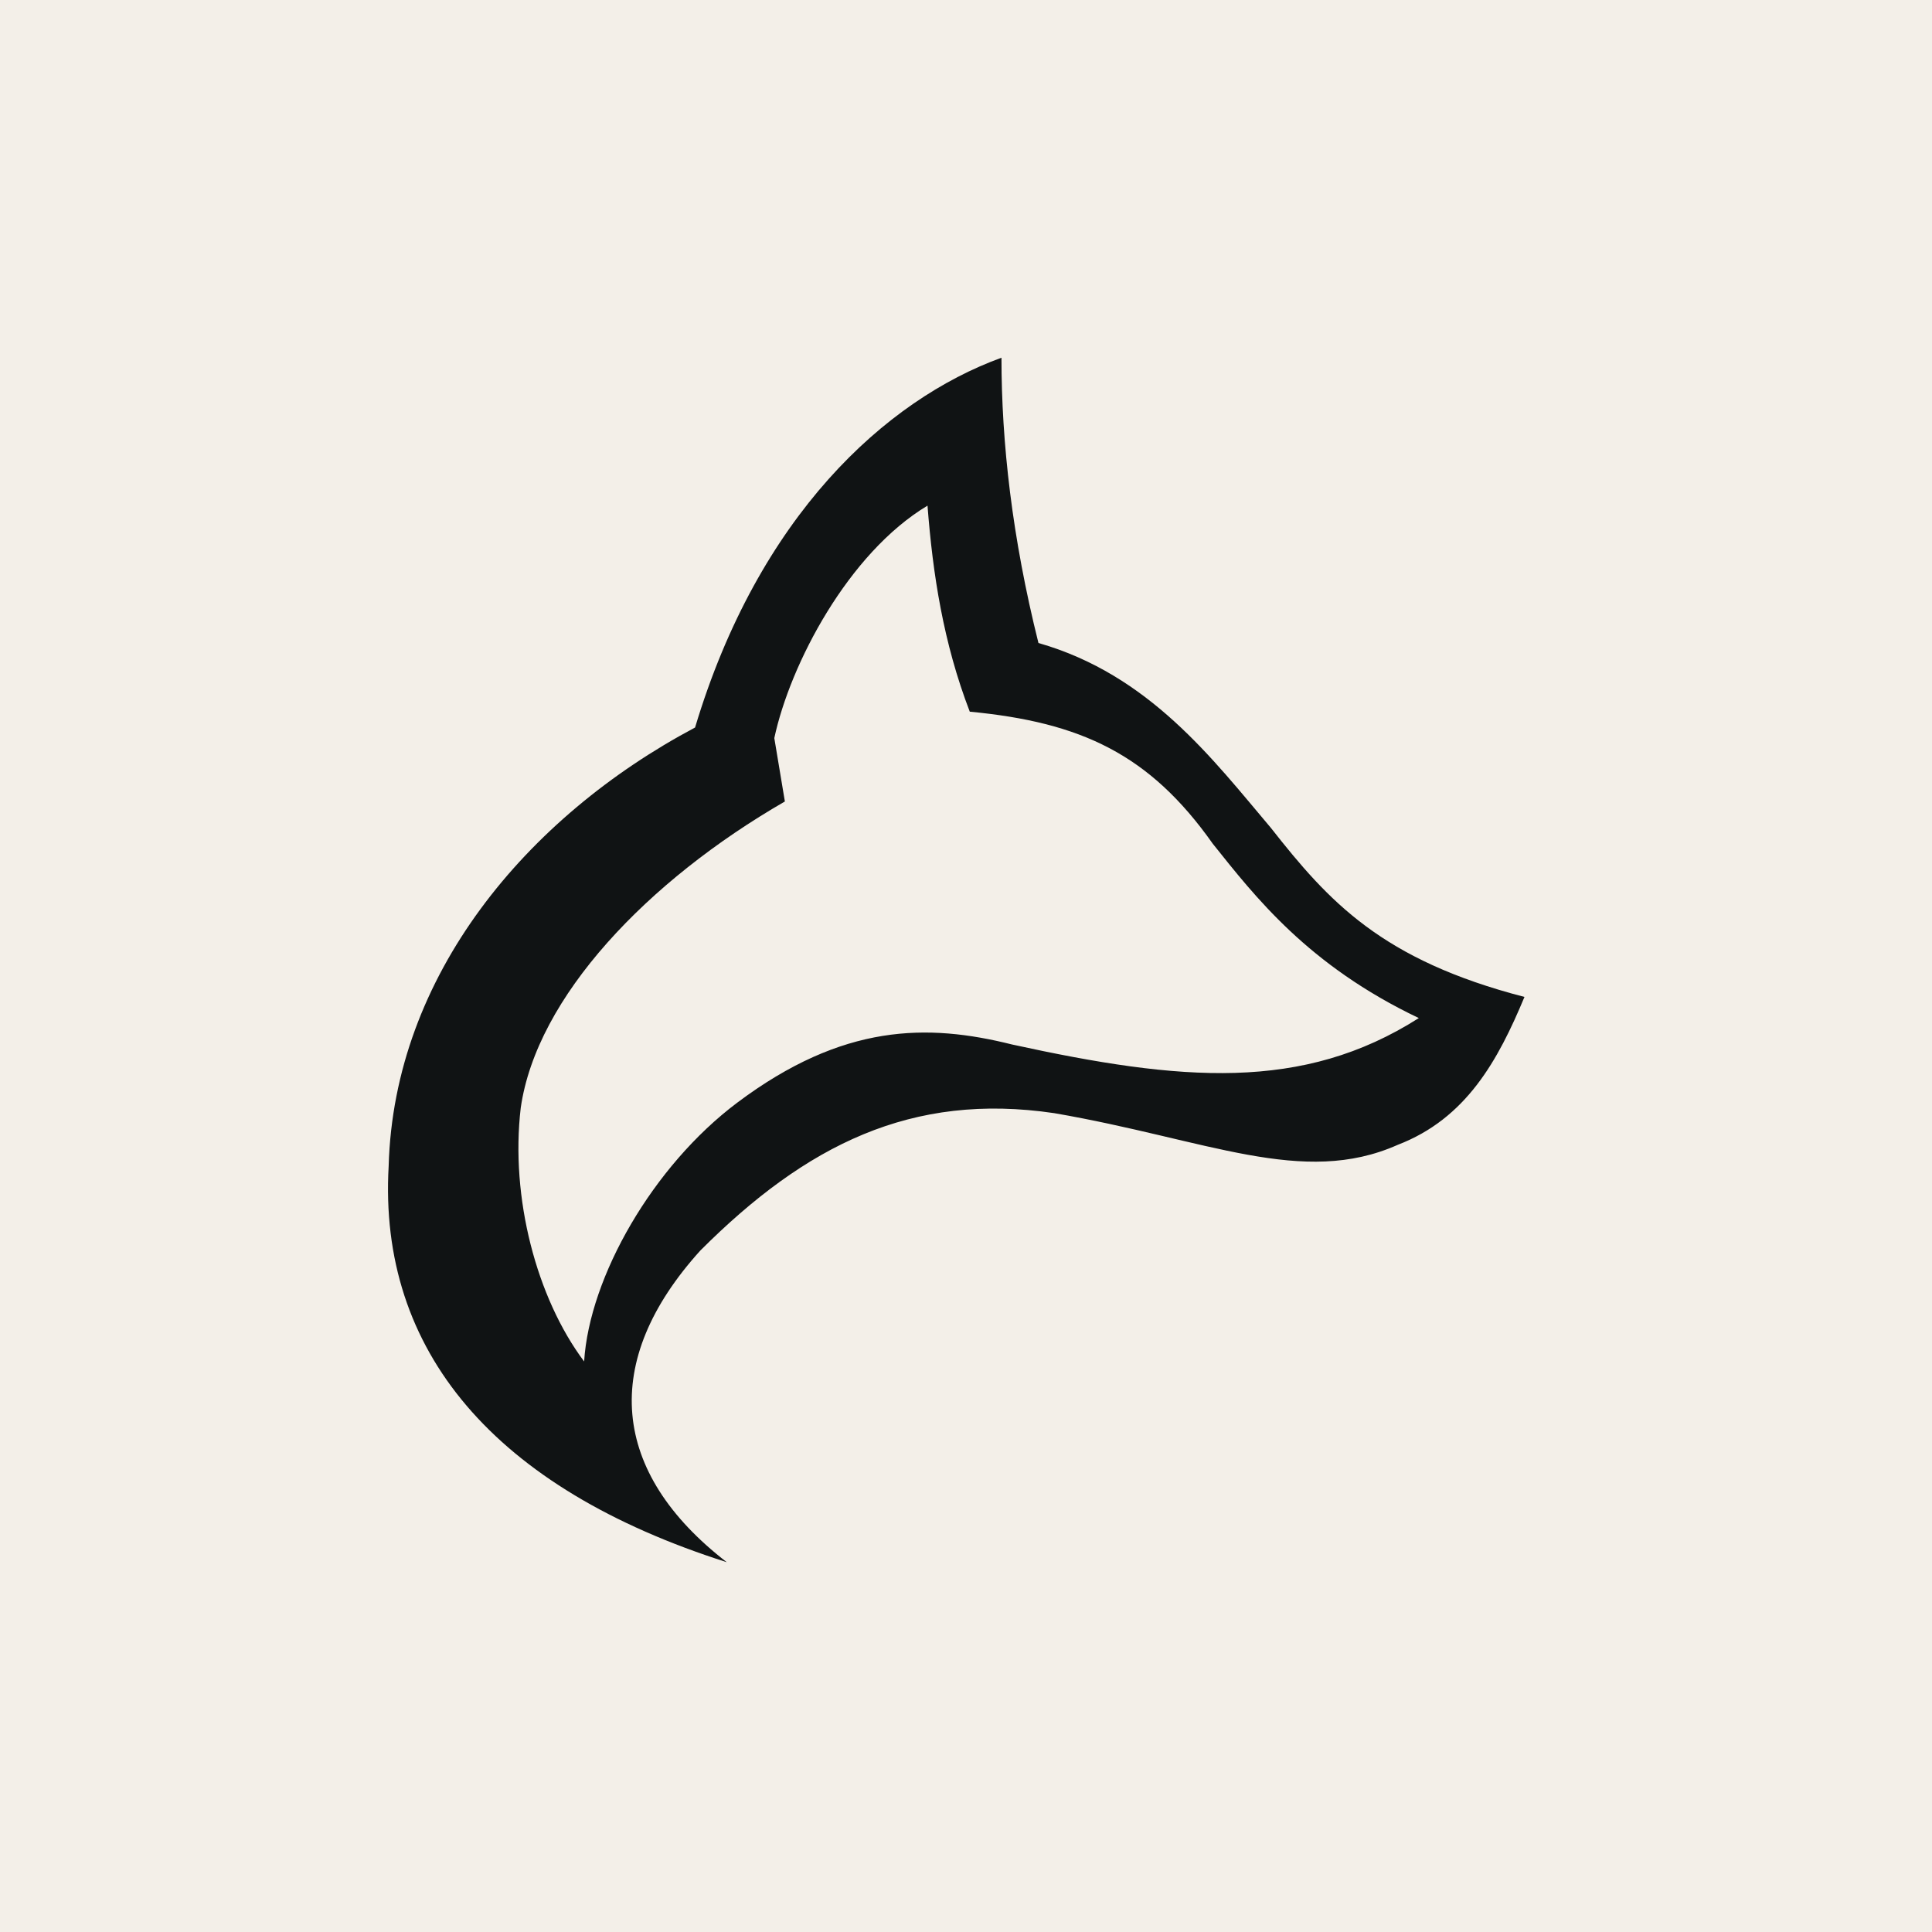
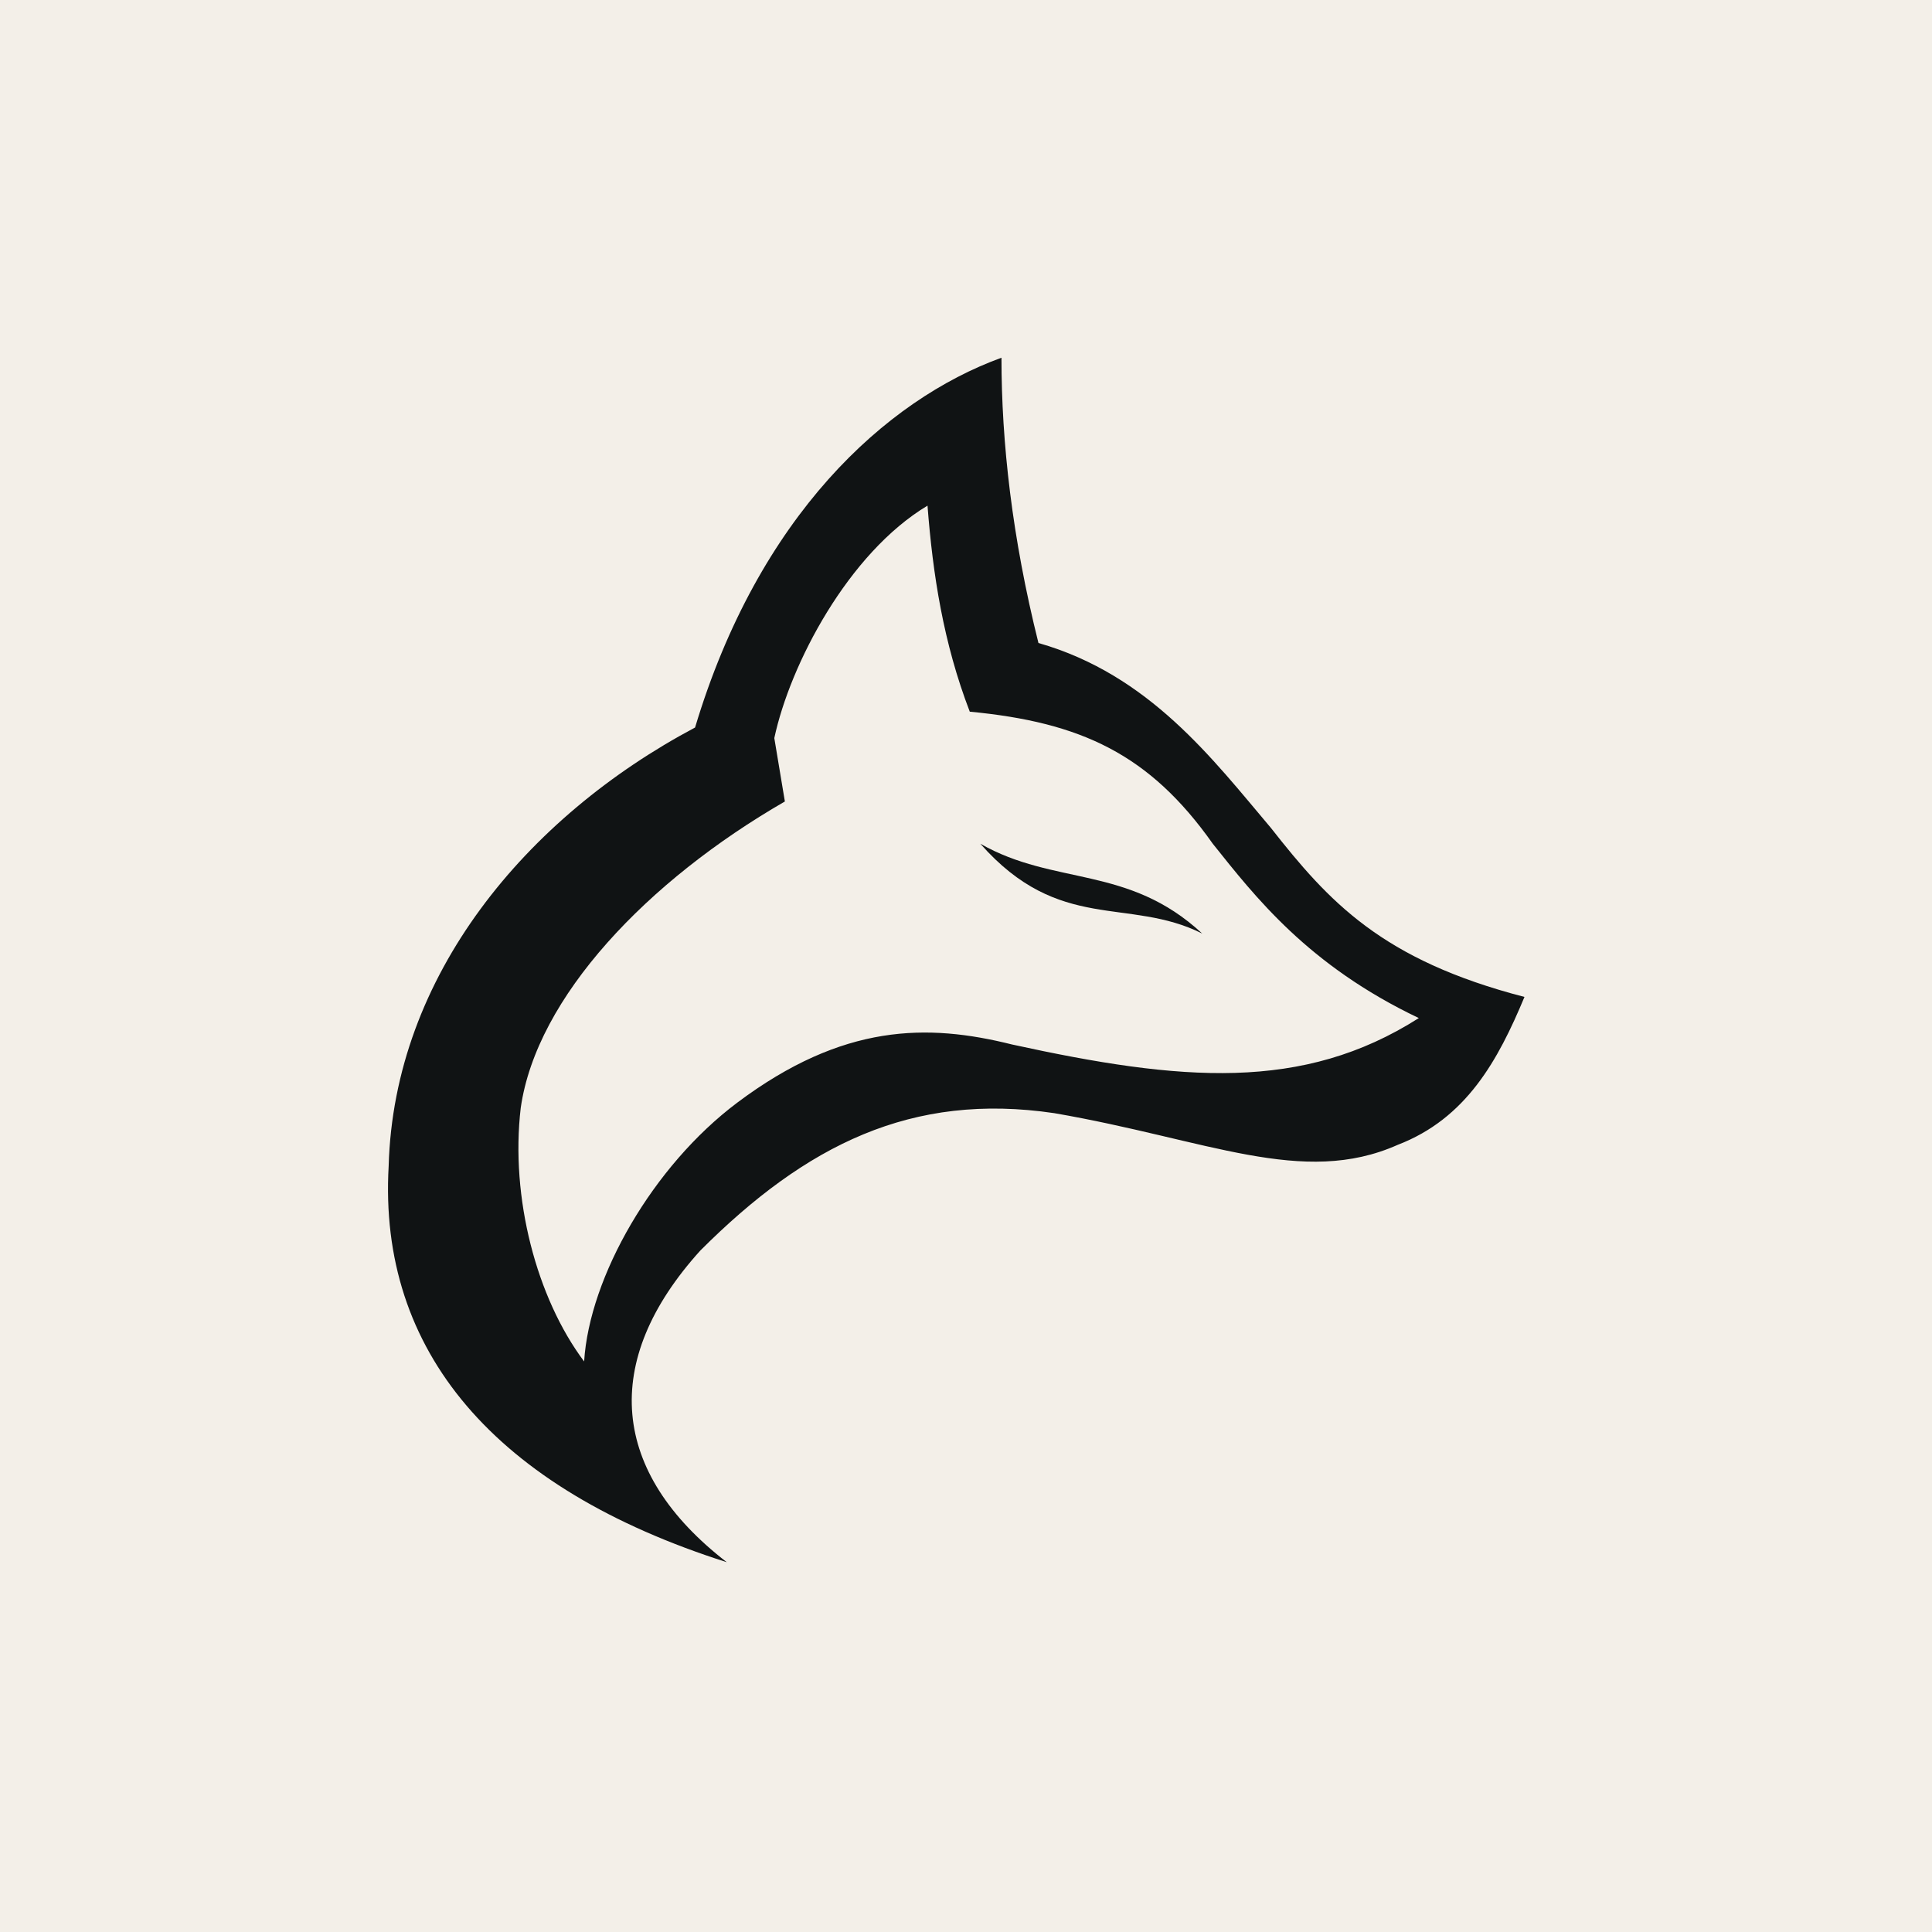
<svg xmlns="http://www.w3.org/2000/svg" viewBox="0 0 512 512" role="img" aria-labelledby="title">
  <rect width="512" height="512" fill="#F3EFE8" />
-   <path d="M116 2 C94 10 70 32 58 72 C26 89 1 119 0 155 C-2 190 20 216 64 230 C42 213 40 192 59 171 C79 151 99 141 126 145 C155 150 173 159 191 151 C204 146 210 135 215 123 C188 116 178 105 167 91 C156 78 144 62 123 56 C118 36 116 18 116 2 Z M102 30 C87 39 76 60 73 74 L75 86 C49 101 28 123 25 144 C23 161 28 180 37 192 C38 176 50 155 66 143 C86 128 102 128 118 132 C150 139 173 141 195 127 C174 117 164 104 156 94 C144 77 131 71 110 69 C105 56 103 43 102 30 Z" fill="#101314" fill-rule="evenodd" transform="translate(103 92) scale(1.4)" />
+   <g fill="#101314" transform="translate(103 92) scale(1.4)">
+     <path d="M116 2 C94 10 70 32 58 72 C26 89 1 119 0 155 C-2 190 20 216 64 230 C42 213 40 192 59 171 C79 151 99 141 126 145 C155 150 173 159 191 151 C204 146 210 135 215 123 C188 116 178 105 167 91 C156 78 144 62 123 56 C118 36 116 18 116 2 Z M102 30 C87 39 76 60 73 74 L75 86 C49 101 28 123 25 144 C23 161 28 180 37 192 C38 176 50 155 66 143 C86 128 102 128 118 132 C150 139 173 141 195 127 C174 117 164 104 156 94 C144 77 131 71 110 69 C105 56 103 43 102 30 Z" fill-rule="evenodd" />
+     <path data-brand-eye="1.1" d="M112 94 C126 102 140 98 154 111 C140 104 127 111 112 94 Z" />
+   </g>
</svg>
